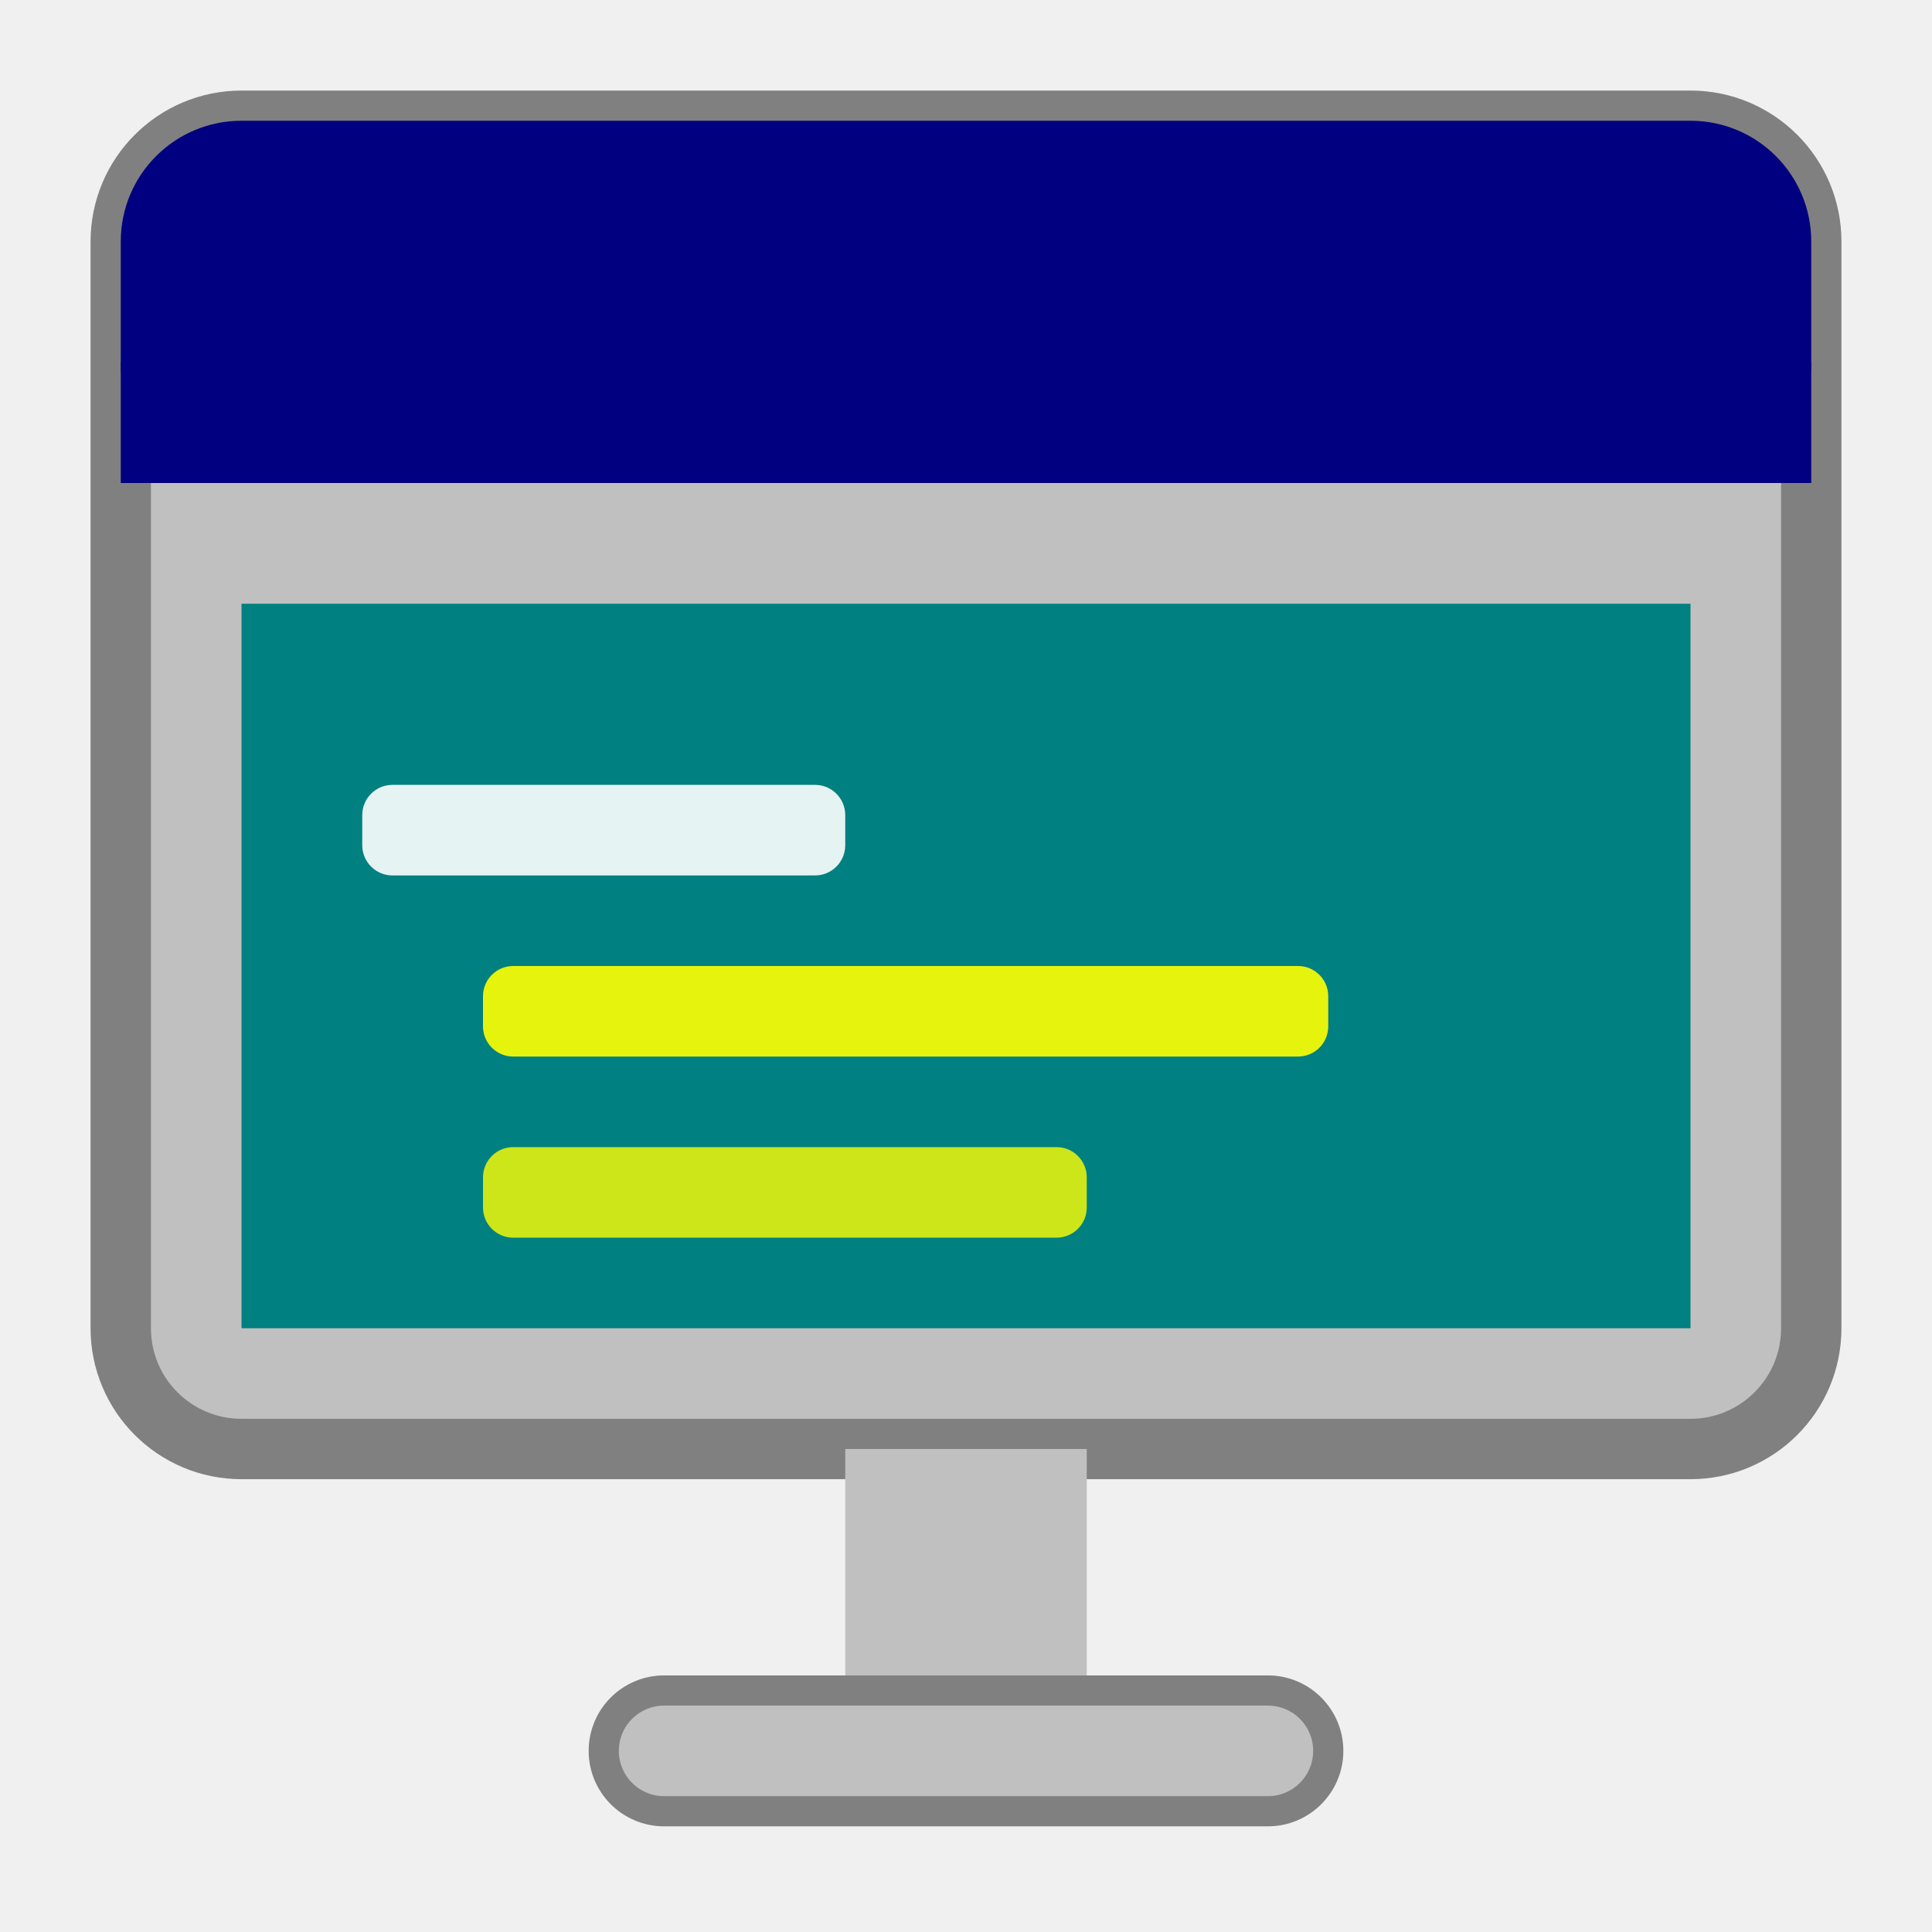
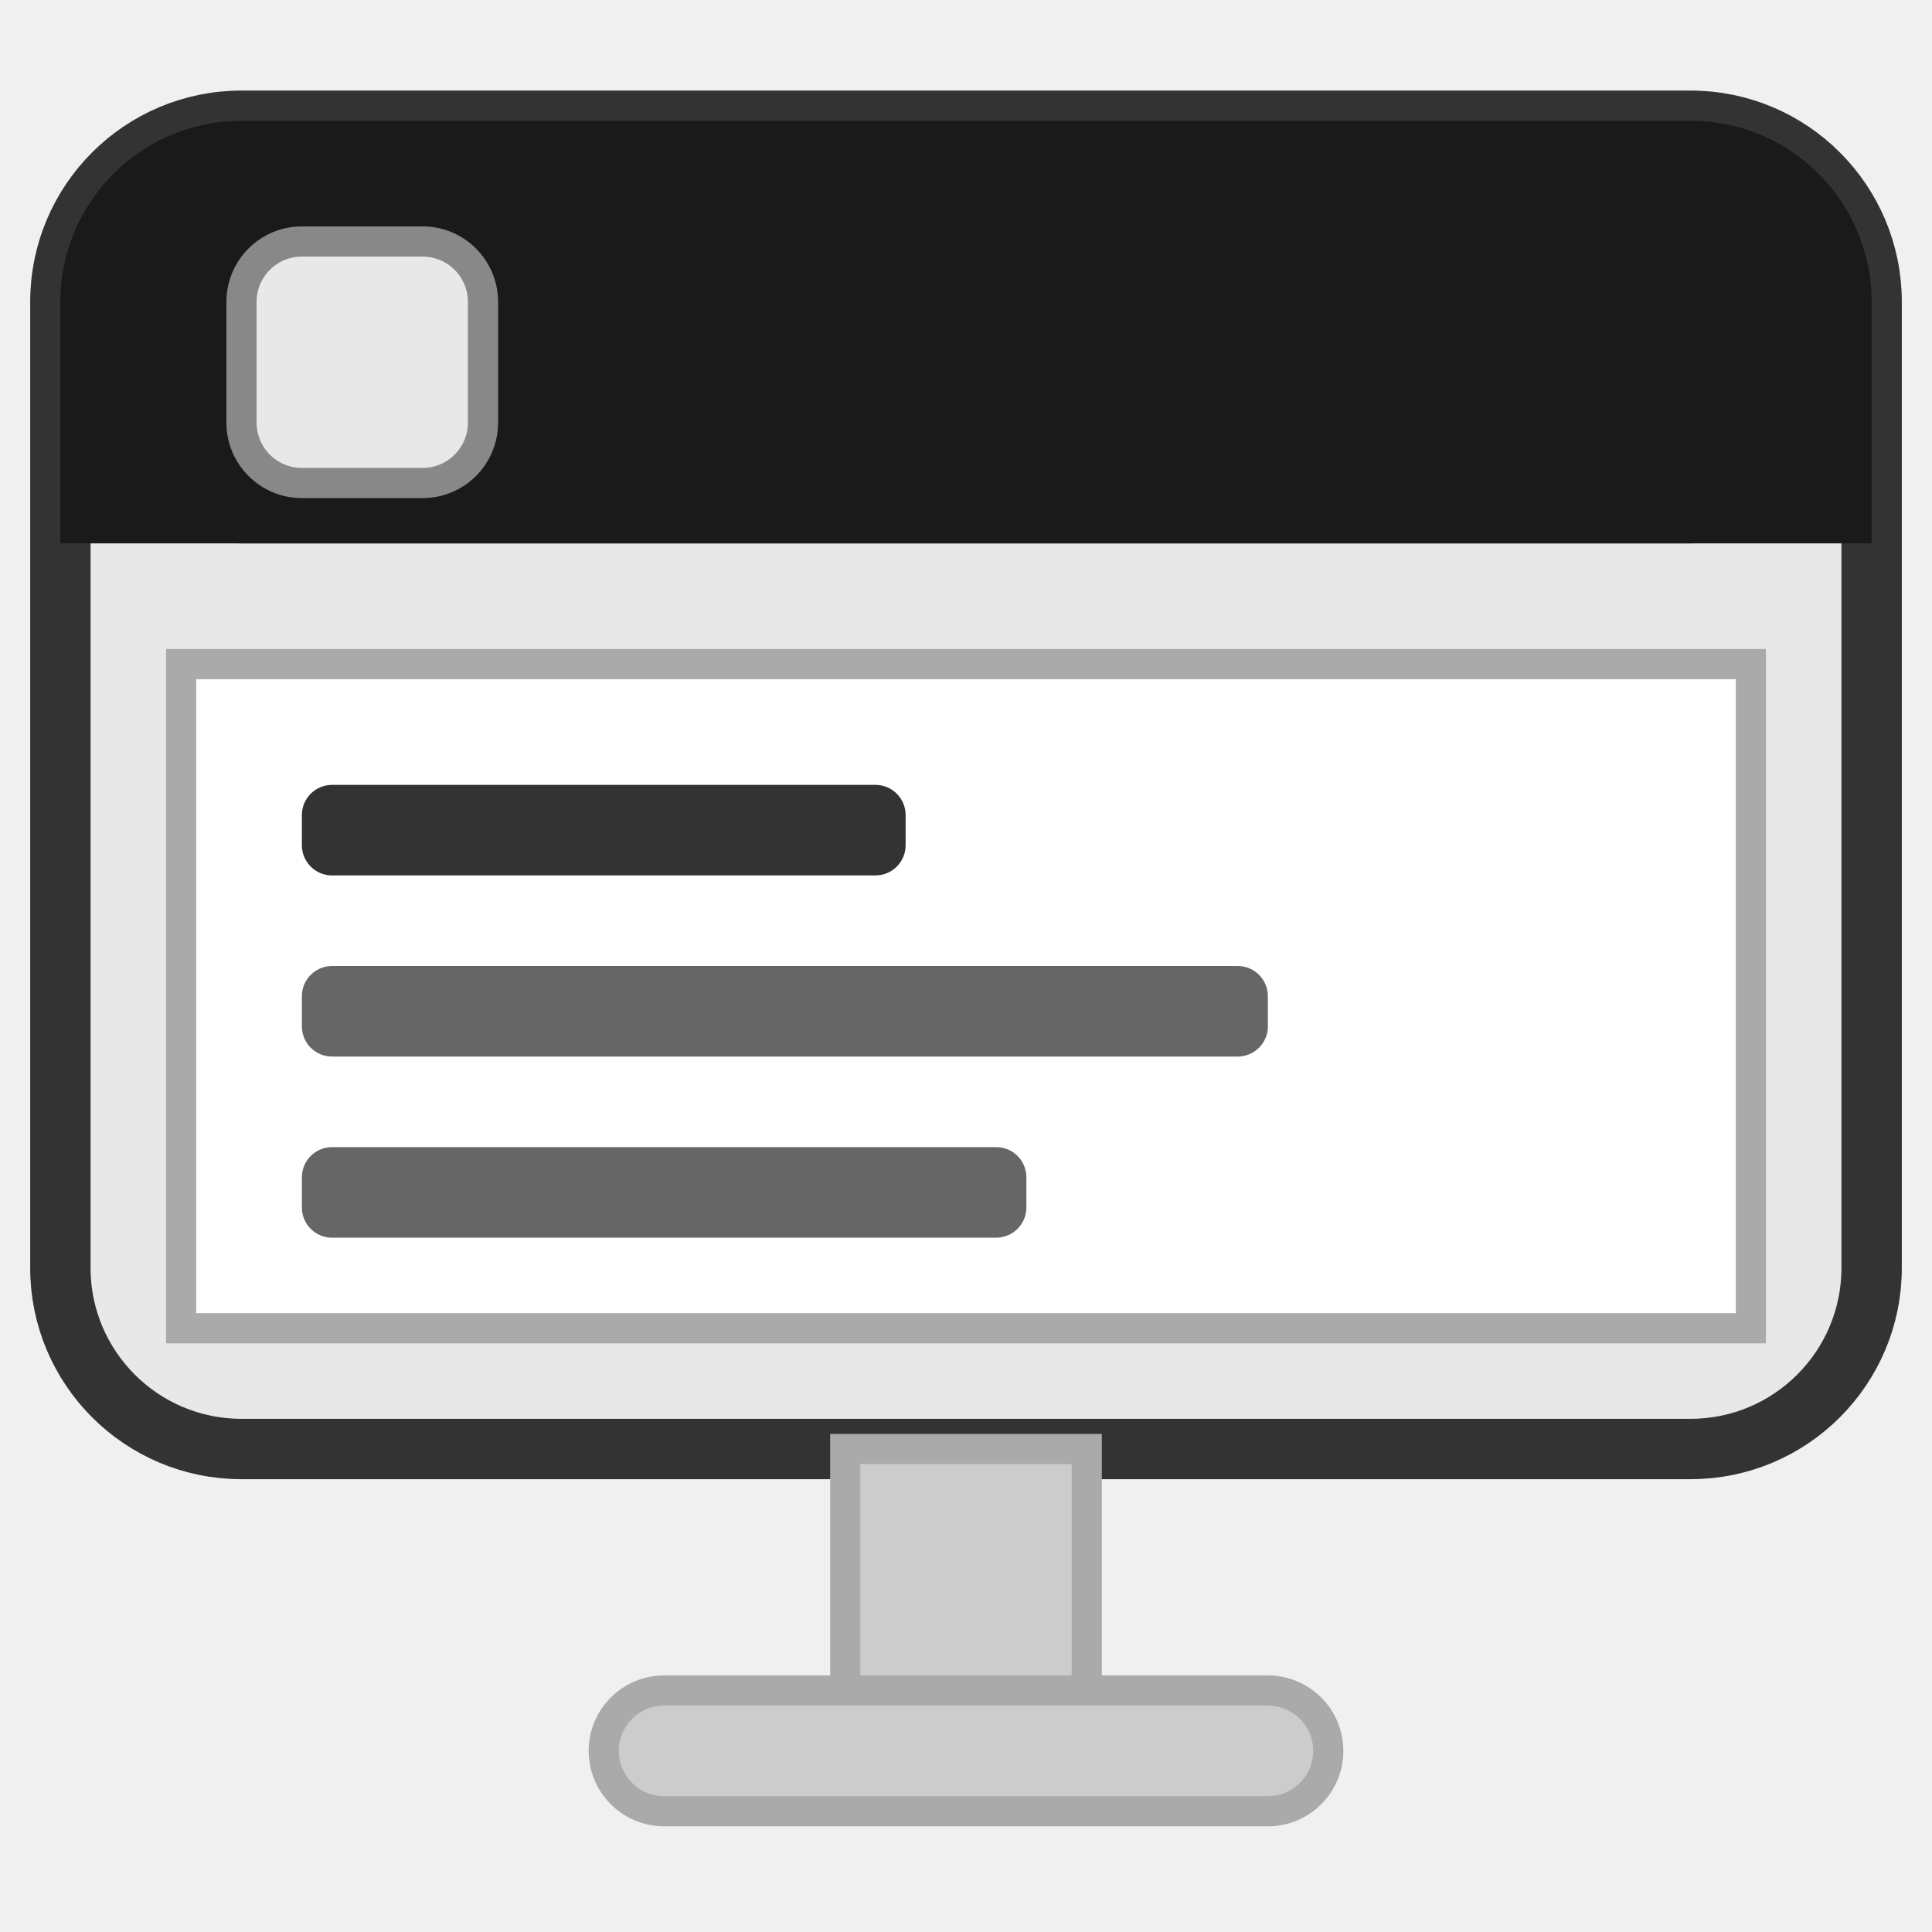
<svg xmlns="http://www.w3.org/2000/svg" viewBox="0 0 32 32" width="32" height="32">
-   <rect x="2" y="2" width="28" height="22" rx="2" fill="#c0c0c0" stroke="#808080" stroke-width="1" />
-   <rect x="2" y="2" width="28" height="6" rx="2" fill="#000080" />
-   <rect x="2" y="6" width="28" height="2" fill="#000080" />
-   <rect x="4" y="10" width="24" height="12" fill="#008080" />
-   <rect x="6" y="13" width="8" height="1.5" rx="0.5" fill="white" opacity="0.9" />
-   <rect x="8" y="16" width="14" height="1.5" rx="0.5" fill="#ffff00" opacity="0.9" />
-   <rect x="8" y="19" width="10" height="1.5" rx="0.5" fill="#ffff00" opacity="0.8" />
-   <rect x="14" y="24" width="4" height="4" fill="#c0c0c0" />
-   <rect x="10" y="28" width="12" height="2" rx="1" fill="#c0c0c0" stroke="#808080" stroke-width="0.5" />
+   <rect x="1" y="2" width="30" height="22" rx="3" fill="#e8e8e8" stroke="#333" stroke-width="1" />
+   <rect x="1" y="2" width="30" height="7" rx="3" fill="#1a1a1a" />
+   <rect x="1" y="6" width="30" height="3" fill="#1a1a1a" />
+   <rect x="4" y="4" width="4" height="4" rx="1" fill="#e8e8e8" stroke="#888" stroke-width="0.5" />
+   <rect x="3" y="11" width="26" height="11" fill="#fff" stroke="#aaa" stroke-width="0.5" />
+   <rect x="5" y="13" width="10" height="1.5" rx="0.5" fill="#333" />
+   <rect x="5" y="16" width="16" height="1.5" rx="0.5" fill="#666" />
+   <rect x="5" y="19" width="12" height="1.5" rx="0.5" fill="#666" />
+   <rect x="14" y="24" width="4" height="4" fill="#ccc" stroke="#aaa" stroke-width="0.5" />
+   <rect x="10" y="28" width="12" height="2" rx="1" fill="#ccc" stroke="#aaa" stroke-width="0.5" />
</svg>
